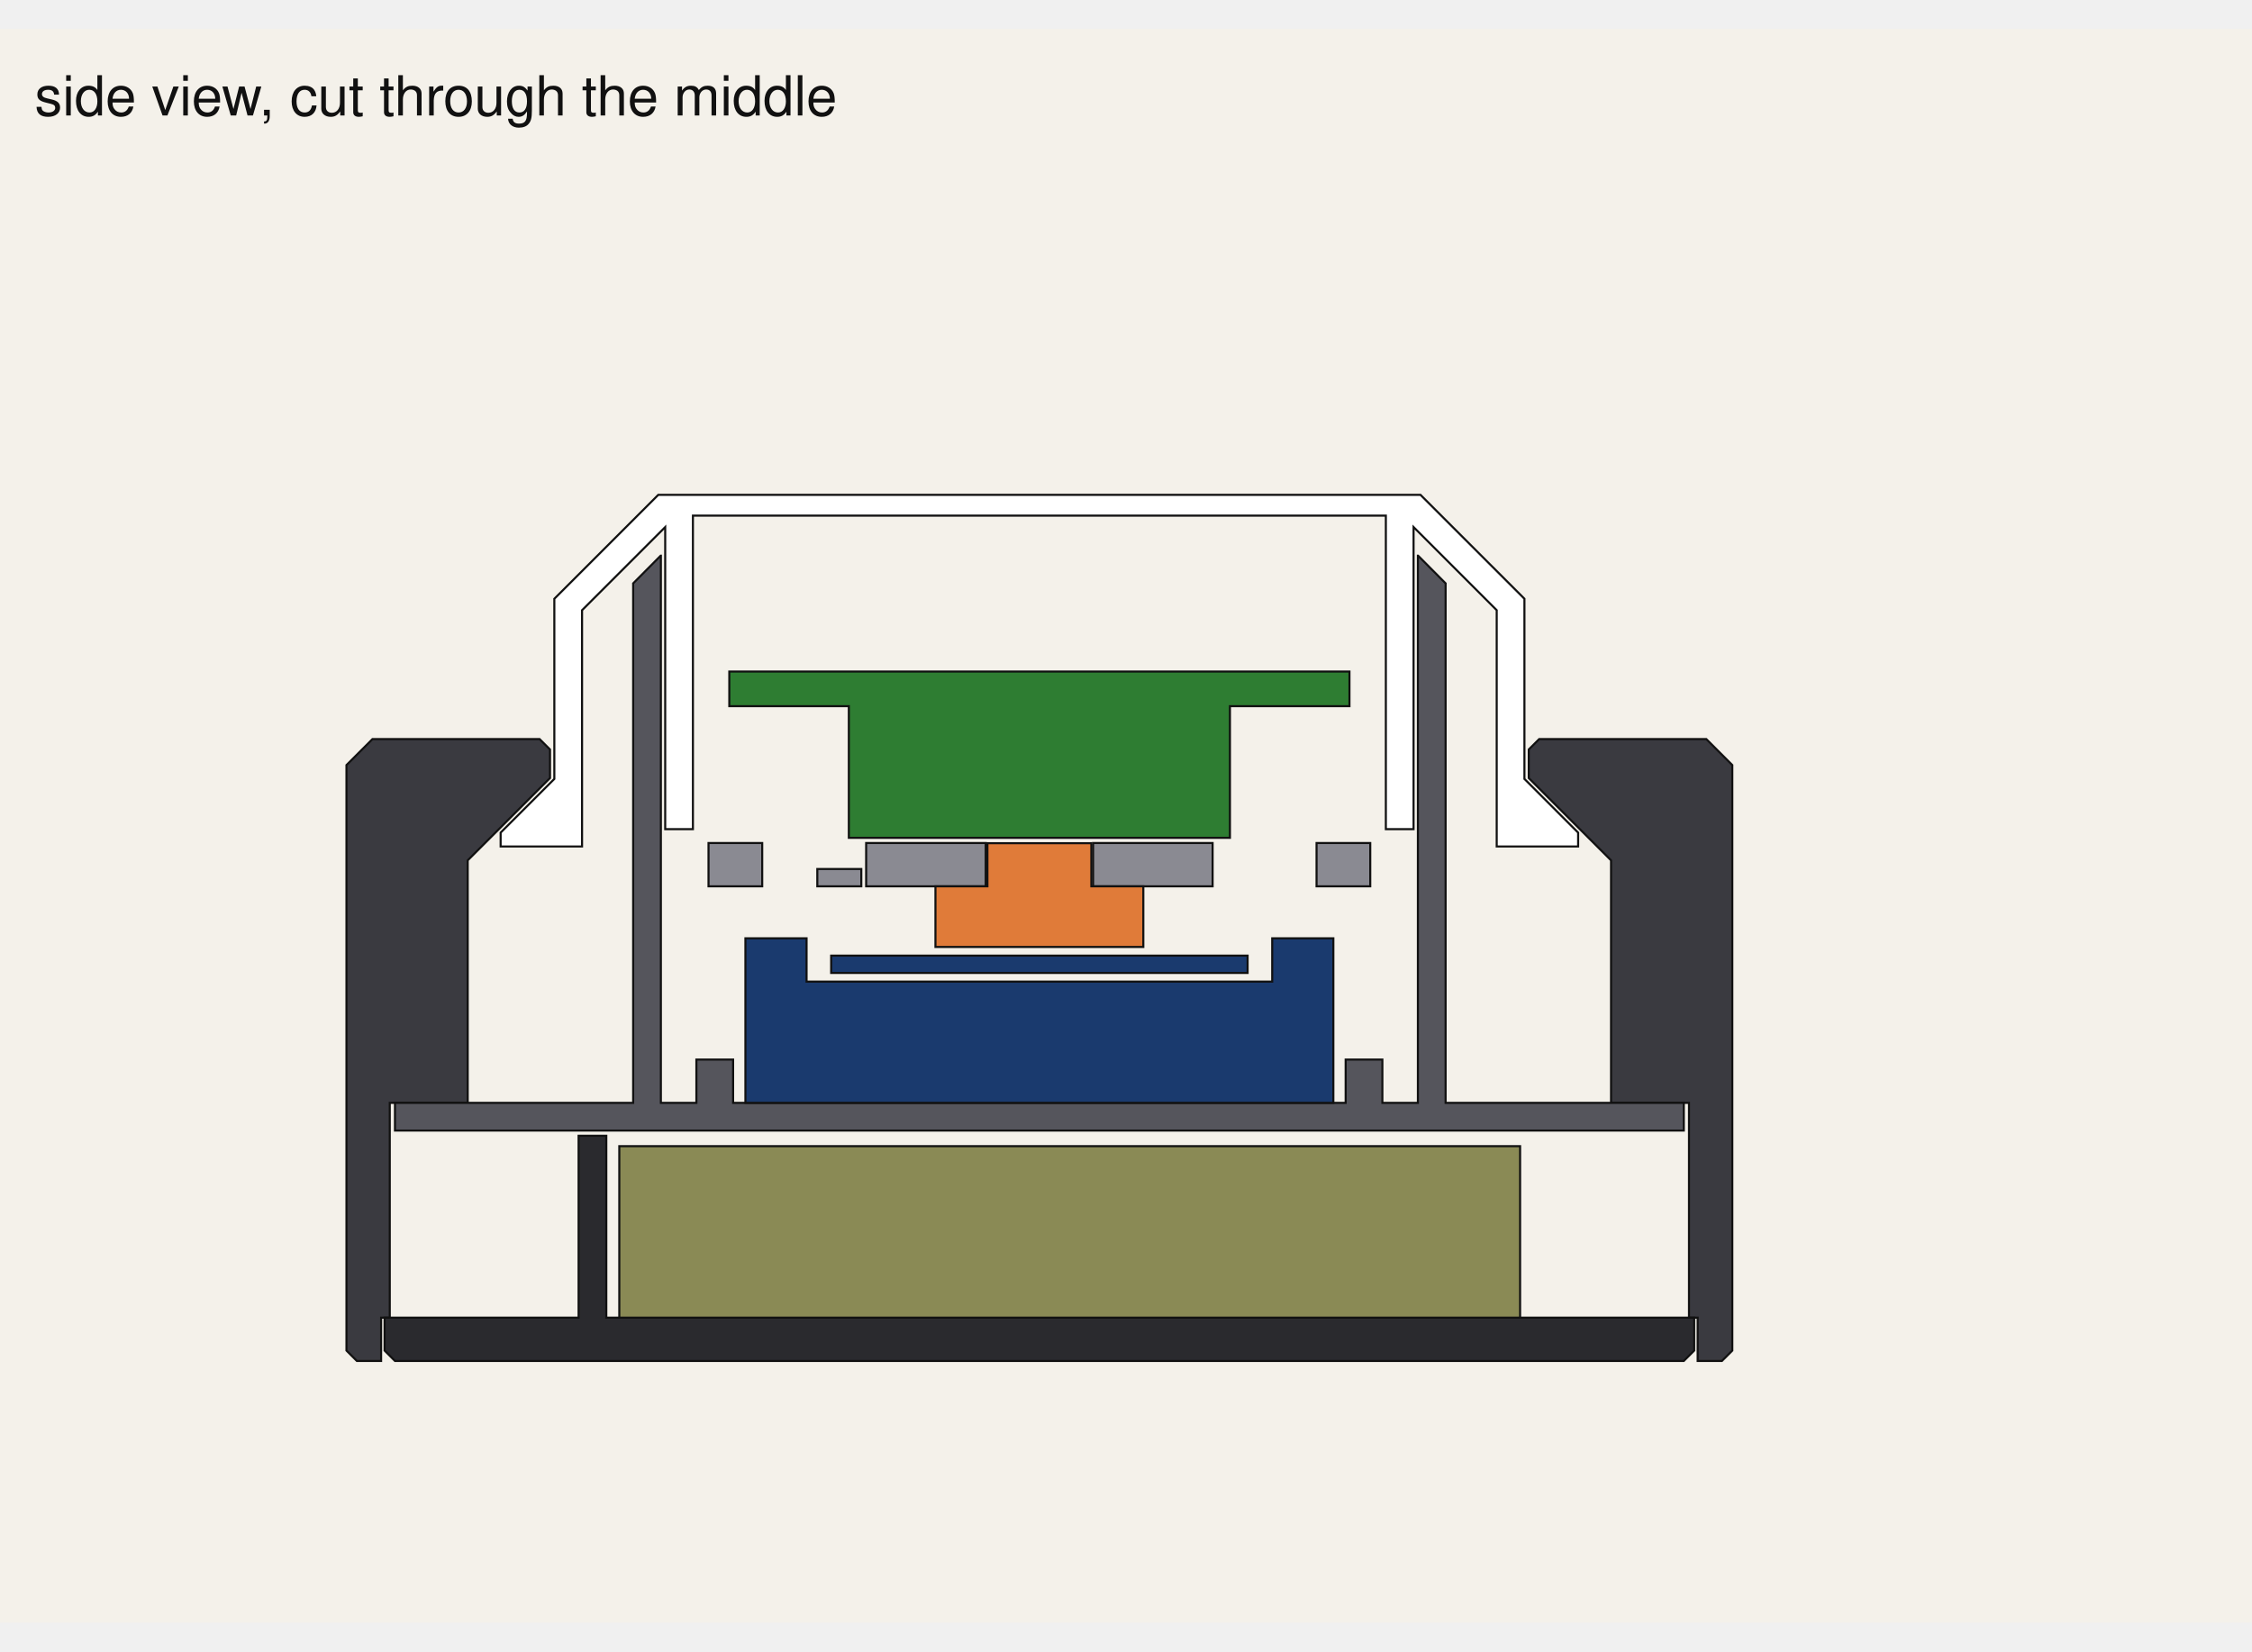
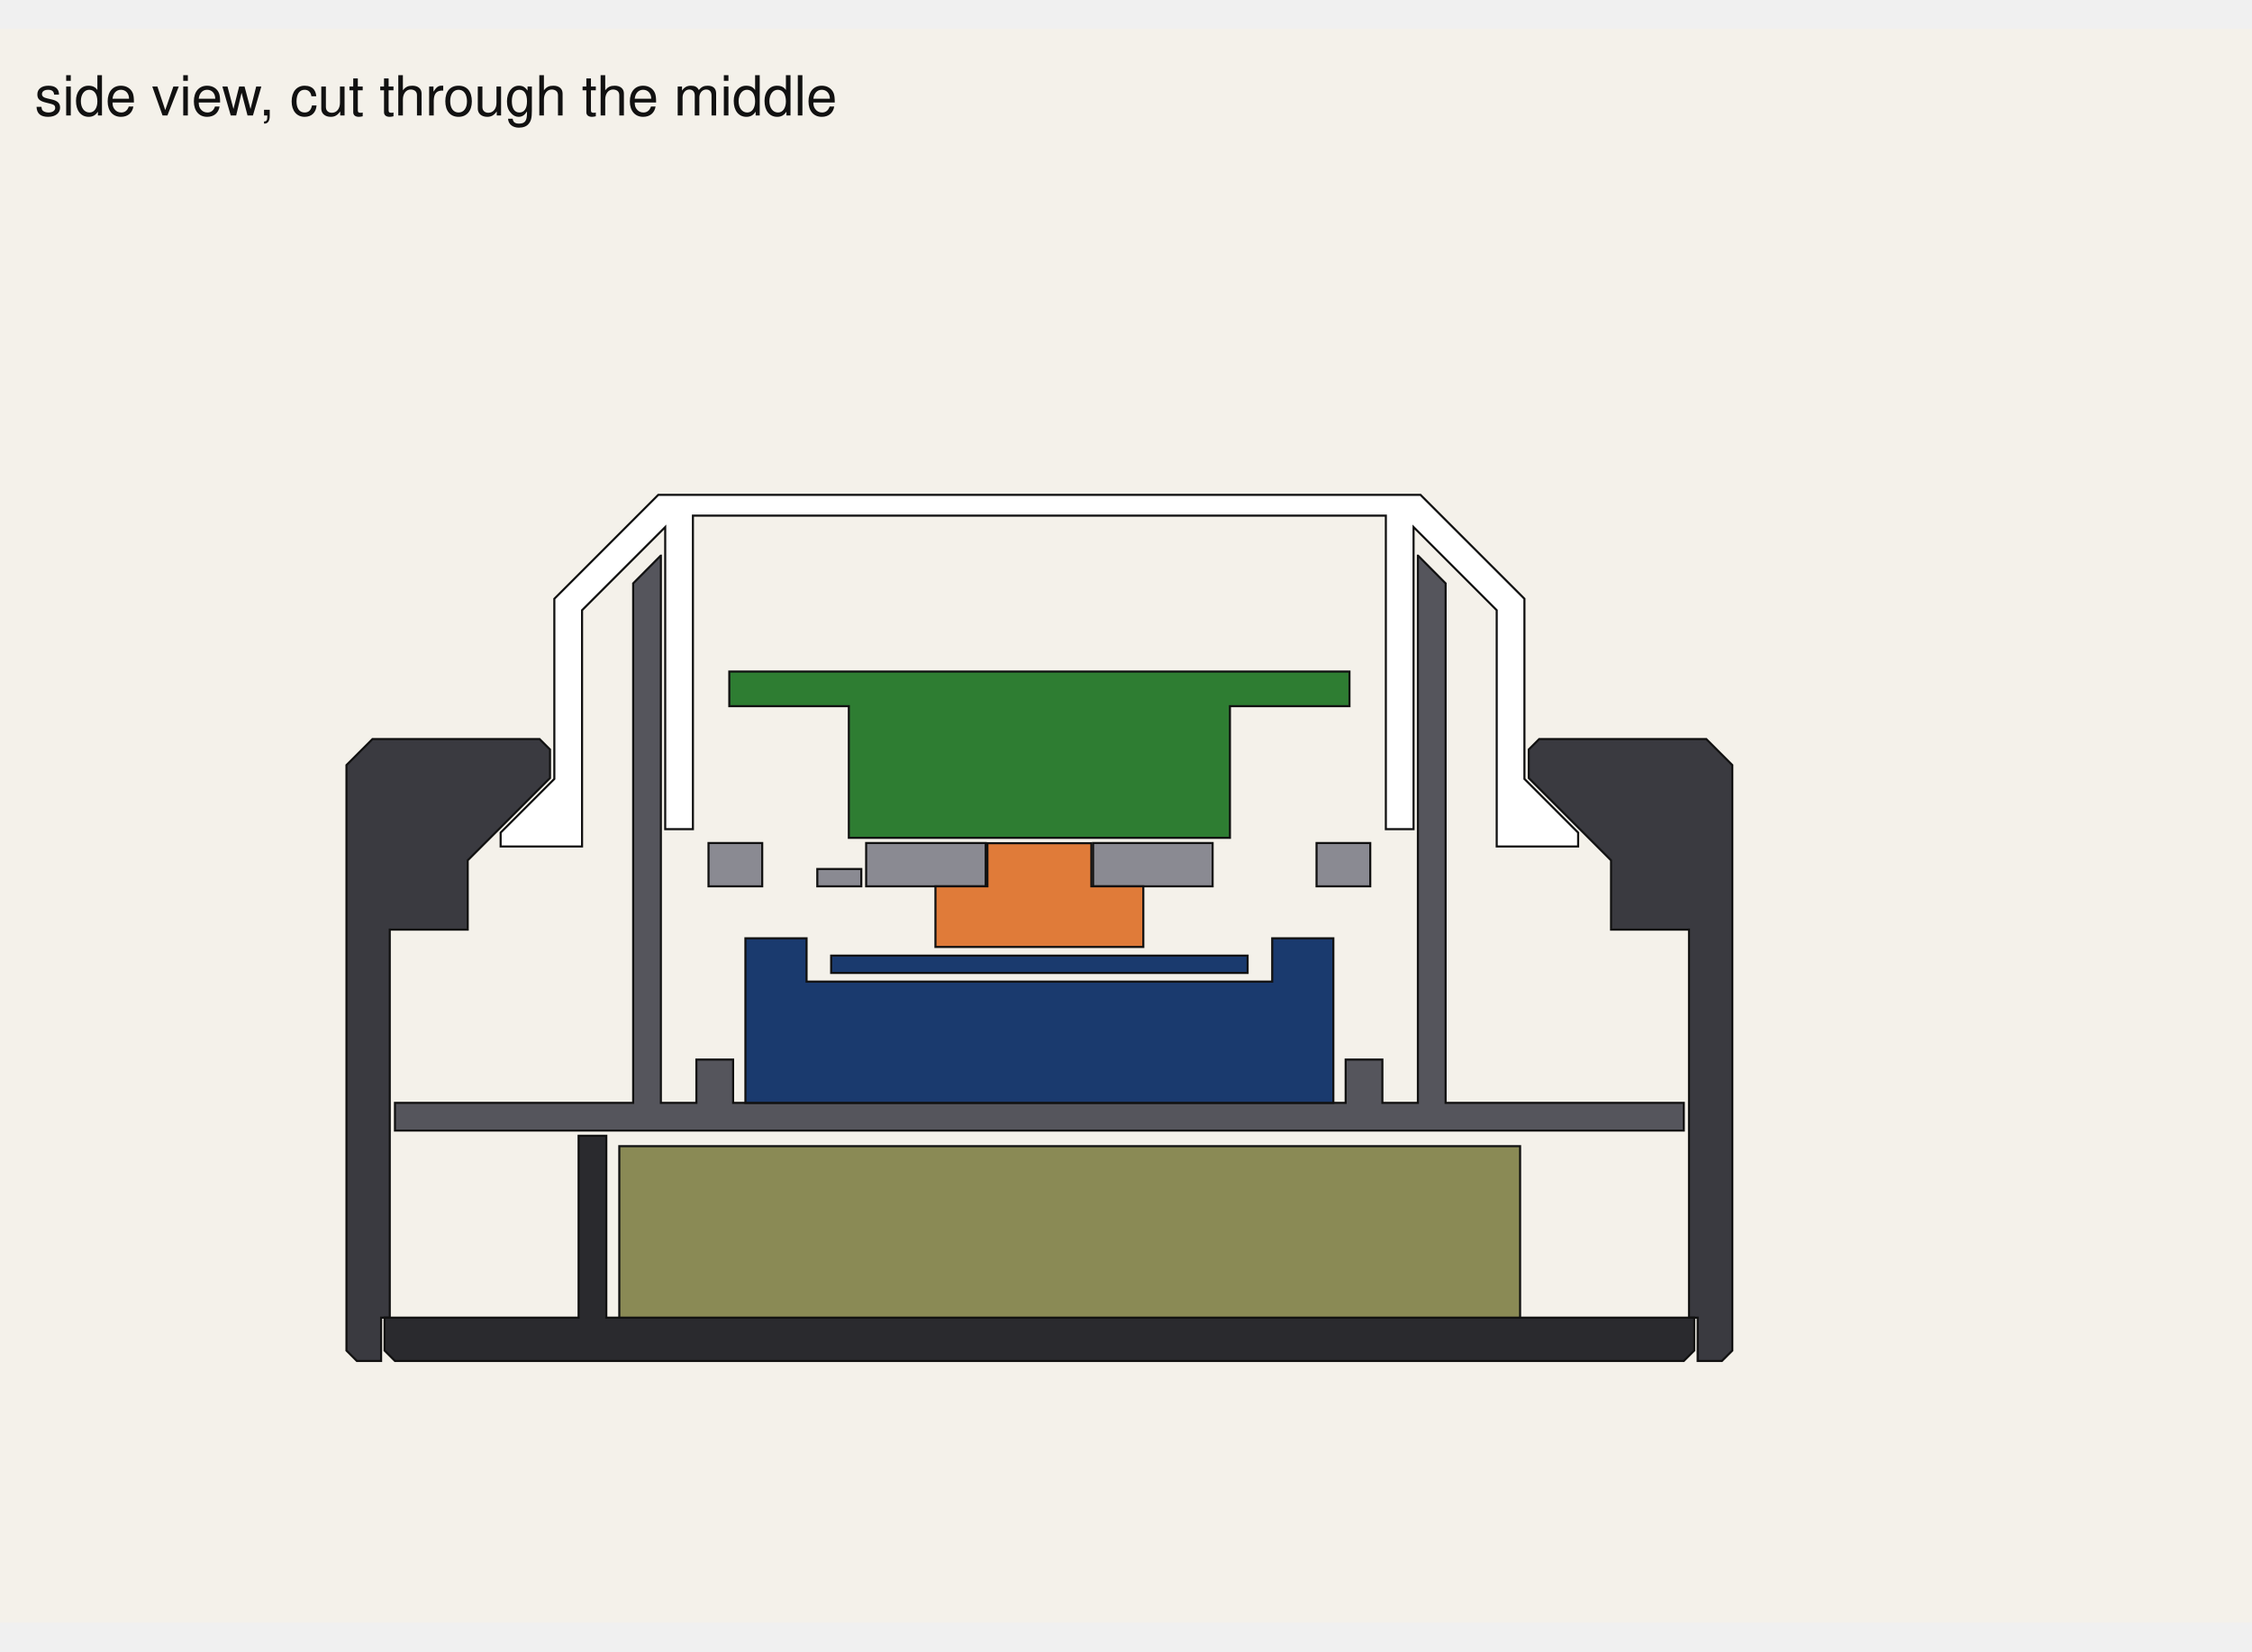
<svg xmlns="http://www.w3.org/2000/svg" viewBox="-60 -62 130 92" width="1320" height="968">
  <rect x="-60" y="-62" width="130" height="92" fill="#f4f1ea" />
-   <path d="M-28.25,-20.40 L-28.25,-18.75 L-33.00,-14.00 L-33.00,0.00 L-33.24,0.00 L-33.38,0.00 L-33.44,0.00 L-37.06,0.00 L-37.50,0.00 L-37.50,5.61 L-37.50,6.20 L-37.50,6.47 L-37.50,6.70 L-37.50,12.40 L-37.75,12.40 L-38.00,12.40 L-38.00,13.65 L-38.00,14.90 L-38.70,14.90 L-39.20,14.90 L-39.40,14.90 L-39.70,14.60 L-40.00,14.30 L-40.00,-2.60 L-40.00,-19.50 L-39.25,-20.25 L-38.50,-21.00 L-37.87,-21.00 L-37.18,-21.00 L-29.52,-21.00 L-29.38,-21.00 L-29.16,-21.00 L-28.85,-21.00 Z M39.25,-20.25 L40.00,-19.50 L40.00,-0.43 L40.00,6.90 L40.00,13.56 L40.00,13.76 L40.00,14.30 L39.70,14.60 L39.40,14.90 L38.70,14.90 L38.00,14.90 L38.00,14.01 L38.00,13.69 L38.00,12.94 L38.00,12.40 L37.61,12.40 L37.50,12.40 L37.50,6.49 L37.50,3.80 L37.50,2.78 L37.50,0.00 L37.01,0.00 L36.47,0.00 L33.17,0.00 L33.13,0.00 L33.00,0.00 L33.00,-14.00 L28.25,-18.75 L28.25,-20.40 L28.85,-21.00 L29.16,-21.00 L29.38,-21.00 L29.52,-21.00 L37.18,-21.00 L37.87,-21.00 L38.50,-21.00 Z" fill="#3a3a40" fill-rule="evenodd" stroke="#111" stroke-width="0.12" />
+   <path d="M-28.25,-20.40 L-28.25,-18.75 L-33.00,-14.00 L-33.00,-10.00 L-33.13,-10.00 L-33.17,-10.00 L-36.47,-10.00 L-37.01,-10.00 L-37.50,-10.00 L-37.50,-5.00 L-37.50,0.00 L-37.50,6.20 L-37.50,6.70 L-37.50,12.40 L-37.75,12.40 L-38.00,12.40 L-38.00,13.65 L-38.00,14.90 L-38.70,14.90 L-39.20,14.90 L-39.40,14.90 L-39.70,14.60 L-40.00,14.30 L-40.00,-2.60 L-40.00,-19.50 L-39.25,-20.25 L-38.50,-21.00 L-37.87,-21.00 L-37.18,-21.00 L-29.52,-21.00 L-29.38,-21.00 L-29.16,-21.00 L-28.85,-21.00 Z M39.25,-20.25 L40.00,-19.50 L40.00,-0.43 L40.00,6.90 L40.00,13.56 L40.00,13.76 L40.00,14.30 L39.70,14.60 L39.40,14.90 L38.70,14.90 L38.00,14.90 L38.00,14.01 L38.00,13.69 L38.00,12.94 L38.00,12.40 L37.61,12.40 L37.50,12.40 L37.50,6.49 L37.50,4.02 L37.50,3.80 L37.50,2.78 L37.50,0.50 L37.50,0.00 L37.50,-5.00 L37.50,-10.00 L37.01,-10.00 L36.47,-10.00 L33.17,-10.00 L33.13,-10.00 L33.00,-10.00 L33.00,-14.00 L28.25,-18.75 L28.25,-20.40 L28.85,-21.00 L29.16,-21.00 L29.38,-21.00 L29.52,-21.00 L37.18,-21.00 L37.87,-21.00 L38.50,-21.00 Z" fill="#3a3a40" fill-rule="evenodd" stroke="#111" stroke-width="0.12" />
  <path d="M-21.85,0.00 L-20.78,0.00 L-20.75,0.00 L-20.70,0.00 L-20.69,0.00 L-20.58,0.00 L-19.80,0.00 L-19.80,-2.50 L-17.68,-2.50 L-17.68,0.00 L17.68,0.00 L17.68,-2.50 L19.80,-2.50 L19.80,0.00 L20.75,0.00 L20.80,0.00 L21.85,0.00 L21.85,-31.59 L21.86,-31.59 L23.45,-29.99 L23.45,0.00 L23.86,0.00 L24.20,0.00 L24.46,0.00 L24.65,0.00 L36.26,0.00 L36.75,0.00 L37.20,0.00 L37.20,0.80 L37.20,1.60 L36.75,1.60 L9.49,1.60 L-5.81,1.60 L-27.47,1.60 L-36.78,1.60 L-37.20,1.60 L-37.20,0.74 L-37.20,0.00 L-36.78,0.00 L-25.13,0.00 L-24.84,0.00 L-24.47,0.00 L-24.01,0.00 L-23.45,0.00 L-23.45,-29.99 L-21.86,-31.59 L-21.85,-31.59 Z" fill="#55555c" fill-rule="evenodd" stroke="#111" stroke-width="0.12" />
  <path d="M-25.00,2.85 L-25.00,12.40 L23.64,12.40 L23.87,12.40 L28.50,12.40 L28.88,12.40 L29.04,12.40 L30.92,12.40 L34.19,12.40 L37.04,12.40 L37.21,12.40 L37.25,12.40 L37.27,12.40 L37.80,12.40 L37.80,13.31 L37.80,13.41 L37.80,14.20 L37.80,14.30 L37.76,14.34 L37.71,14.39 L37.45,14.65 L37.20,14.90 L37.20,14.90 L36.91,14.90 L36.60,14.90 L36.59,14.90 L36.32,14.90 L36.01,14.90 L35.68,14.90 L35.34,14.90 L35.02,14.90 L34.69,14.90 L34.34,14.90 L34.00,14.90 L33.66,14.90 L33.31,14.90 L32.98,14.90 L32.64,14.90 L32.32,14.90 L31.99,14.90 L31.68,14.90 L31.38,14.90 L31.09,14.90 L30.84,14.90 L30.62,14.90 L30.45,14.90 L30.32,14.90 L2.55,14.90 L2.07,14.90 L1.55,14.90 L1.04,14.90 L0.52,14.90 L0.00,14.90 L-0.52,14.90 L-1.04,14.90 L-1.55,14.90 L-2.07,14.90 L-2.55,14.90 L-30.32,14.90 L-30.45,14.90 L-30.62,14.90 L-30.84,14.90 L-31.09,14.90 L-31.38,14.90 L-31.68,14.90 L-31.99,14.90 L-32.32,14.90 L-32.64,14.90 L-32.98,14.90 L-33.31,14.90 L-33.66,14.90 L-34.00,14.90 L-34.34,14.90 L-34.69,14.90 L-35.02,14.90 L-35.36,14.90 L-35.68,14.90 L-36.01,14.90 L-36.32,14.90 L-36.62,14.90 L-36.91,14.90 L-36.91,14.90 L-37.20,14.90 L-37.20,14.90 L-37.45,14.65 L-37.50,14.60 L-37.76,14.34 L-37.80,14.30 L-37.80,14.20 L-37.80,13.41 L-37.80,13.31 L-37.80,12.40 L-37.27,12.40 L-36.69,12.40 L-27.32,12.40 L-26.60,12.40 L-26.60,11.45 L-26.60,1.90 L-26.45,1.90 L-25.00,1.90 Z" fill="#2a2a2e" fill-rule="evenodd" stroke="#111" stroke-width="0.12" />
  <path d="M28.00,-29.10 L28.00,-18.70 L31.10,-15.60 L31.10,-14.80 L26.40,-14.80 L26.40,-28.44 L21.60,-33.24 L21.60,-15.80 L20.00,-15.80 L20.00,-33.90 L0.00,-33.90 L-20.00,-33.90 L-20.00,-15.80 L-21.60,-15.80 L-21.60,-33.24 L-26.40,-28.44 L-26.40,-14.80 L-31.10,-14.80 L-31.10,-15.60 L-28.00,-18.70 L-28.00,-29.10 L-22.00,-35.10 L0.00,-35.10 L22.00,-35.10 Z" fill="#ffffff" fill-rule="evenodd" stroke="#111" stroke-width="0.12" />
  <path d="M-16.00,-12.50 L-19.10,-12.50 L-19.10,-15.00 L-16.00,-15.00 Z M-10.28,-12.57 L-10.28,-12.50 L-10.29,-12.50 L-10.35,-12.50 L-11.74,-12.50 L-12.82,-12.50 L-12.82,-12.93 L-12.82,-13.50 L-12.71,-13.50 L-12.36,-13.50 L-12.04,-13.50 L-11.74,-13.50 L-11.11,-13.50 L-11.08,-13.50 L-11.03,-13.50 L-10.95,-13.50 L-10.84,-13.50 L-10.70,-13.50 L-10.52,-13.50 L-10.29,-13.50 L-10.28,-13.50 Z M-3.10,-12.50 L-10.00,-12.50 L-10.00,-15.00 L-3.10,-15.00 Z M10.00,-12.50 L3.10,-12.50 L3.10,-15.00 L10.00,-15.00 Z M19.10,-12.50 L16.00,-12.50 L16.00,-15.00 L19.10,-15.00 Z" fill="#8a8a92" fill-rule="evenodd" stroke="#111" stroke-width="0.12" />
  <path d="M3.00,-12.50 L6.00,-12.50 L6.00,-9.00 L-6.00,-9.00 L-6.00,-12.50 L-3.00,-12.50 L-3.00,-14.99 L3.00,-14.99 Z" fill="#e07b39" fill-rule="evenodd" stroke="#111" stroke-width="0.12" />
  <path d="M17.90,-22.90 L11.00,-22.90 L11.00,-19.11 L11.00,-19.10 L11.00,-15.30 L0.00,-15.30 L-11.00,-15.30 L-11.00,-19.10 L-11.00,-19.11 L-11.00,-22.90 L-17.90,-22.90 L-17.90,-24.90 L0.00,-24.90 L17.90,-24.90 Z" fill="#2e7d32" fill-rule="evenodd" stroke="#111" stroke-width="0.12" />
  <path d="M-13.44,-7.00 L13.44,-7.00 L13.44,-9.50 L16.97,-9.50 L16.97,0.00 L-16.97,0.00 L-16.97,-9.50 L-13.44,-9.50 Z M12.02,-7.50 L-12.02,-7.50 L-12.02,-8.50 L12.02,-8.50 Z" fill="#1a3a6e" fill-rule="evenodd" stroke="#111" stroke-width="0.12" />
  <path d="M27.75,3.00 L27.75,12.40 L-21.61,12.40 L-24.25,12.40 L-24.25,11.90 L-24.25,2.50 L-21.61,2.50 L27.75,2.50 Z" fill="#8a8a55" fill-rule="evenodd" stroke="#111" stroke-width="0.12" />
  <path d="" fill="#1b5e20" fill-rule="evenodd" stroke="#111" stroke-width="0.12" />
  <text x="-58" y="-57" font-family="Helvetica" font-size="3.2" fill="#111">side view, cut through the middle</text>
</svg>
